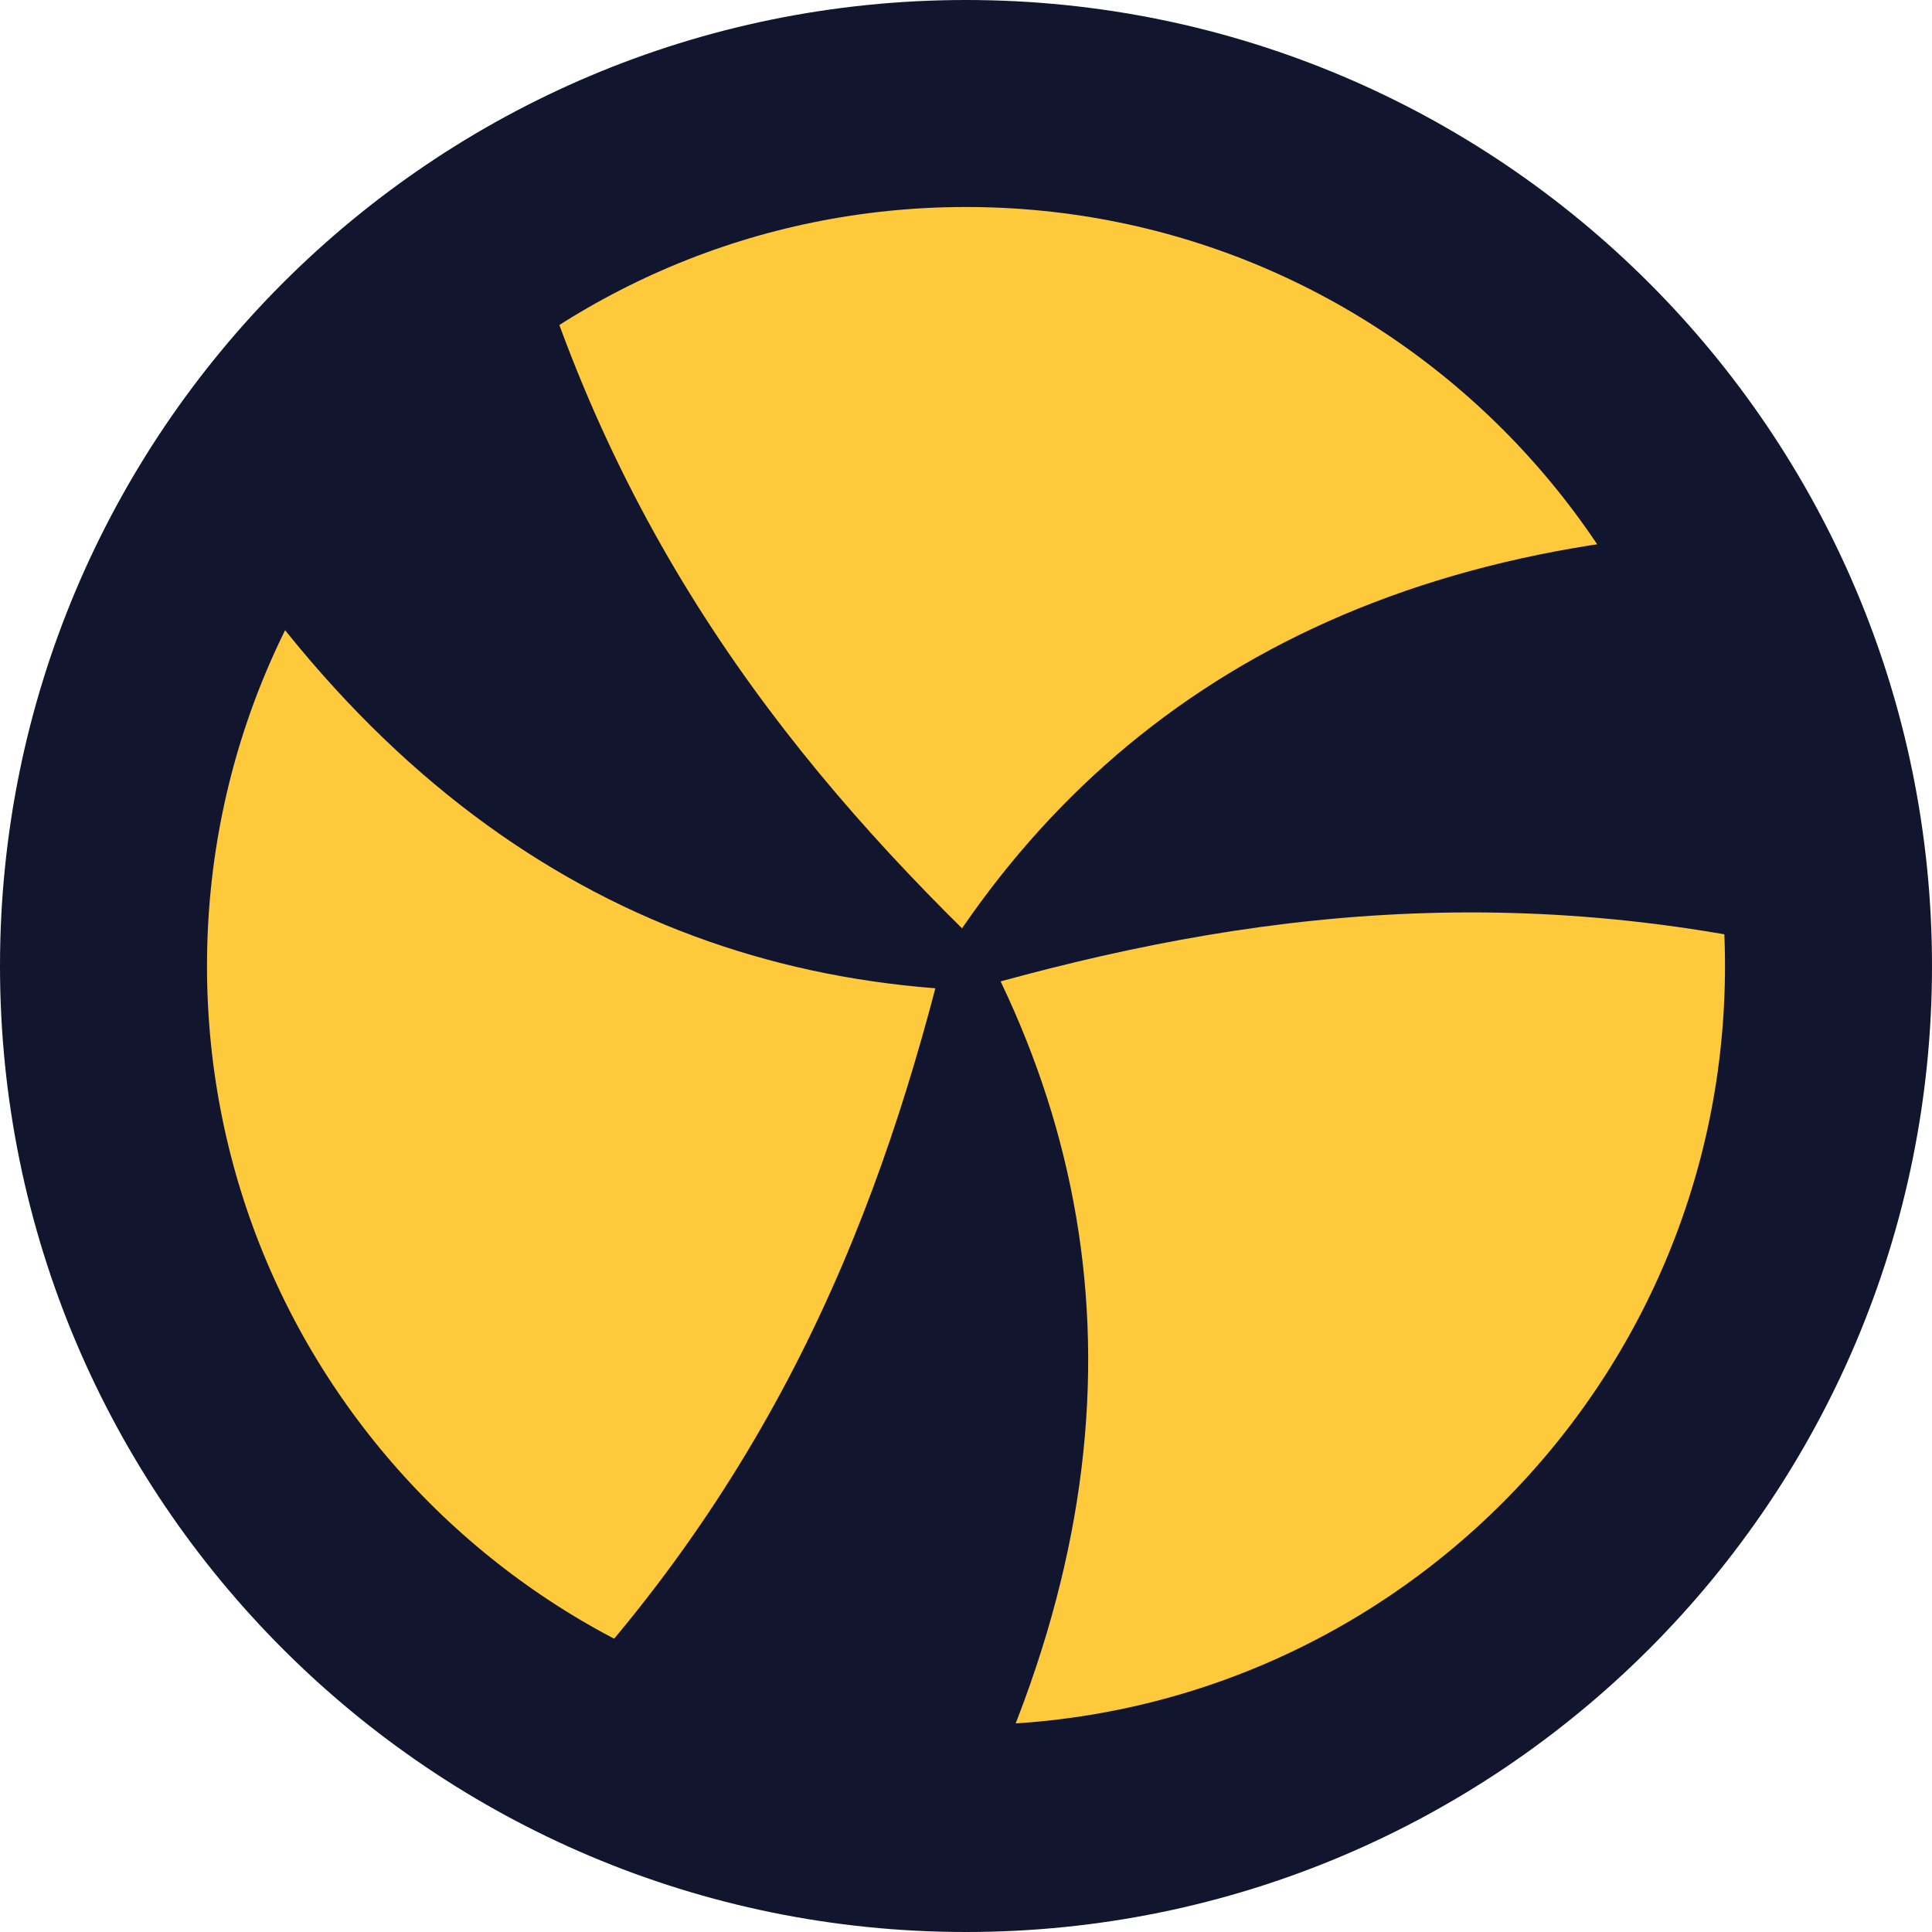
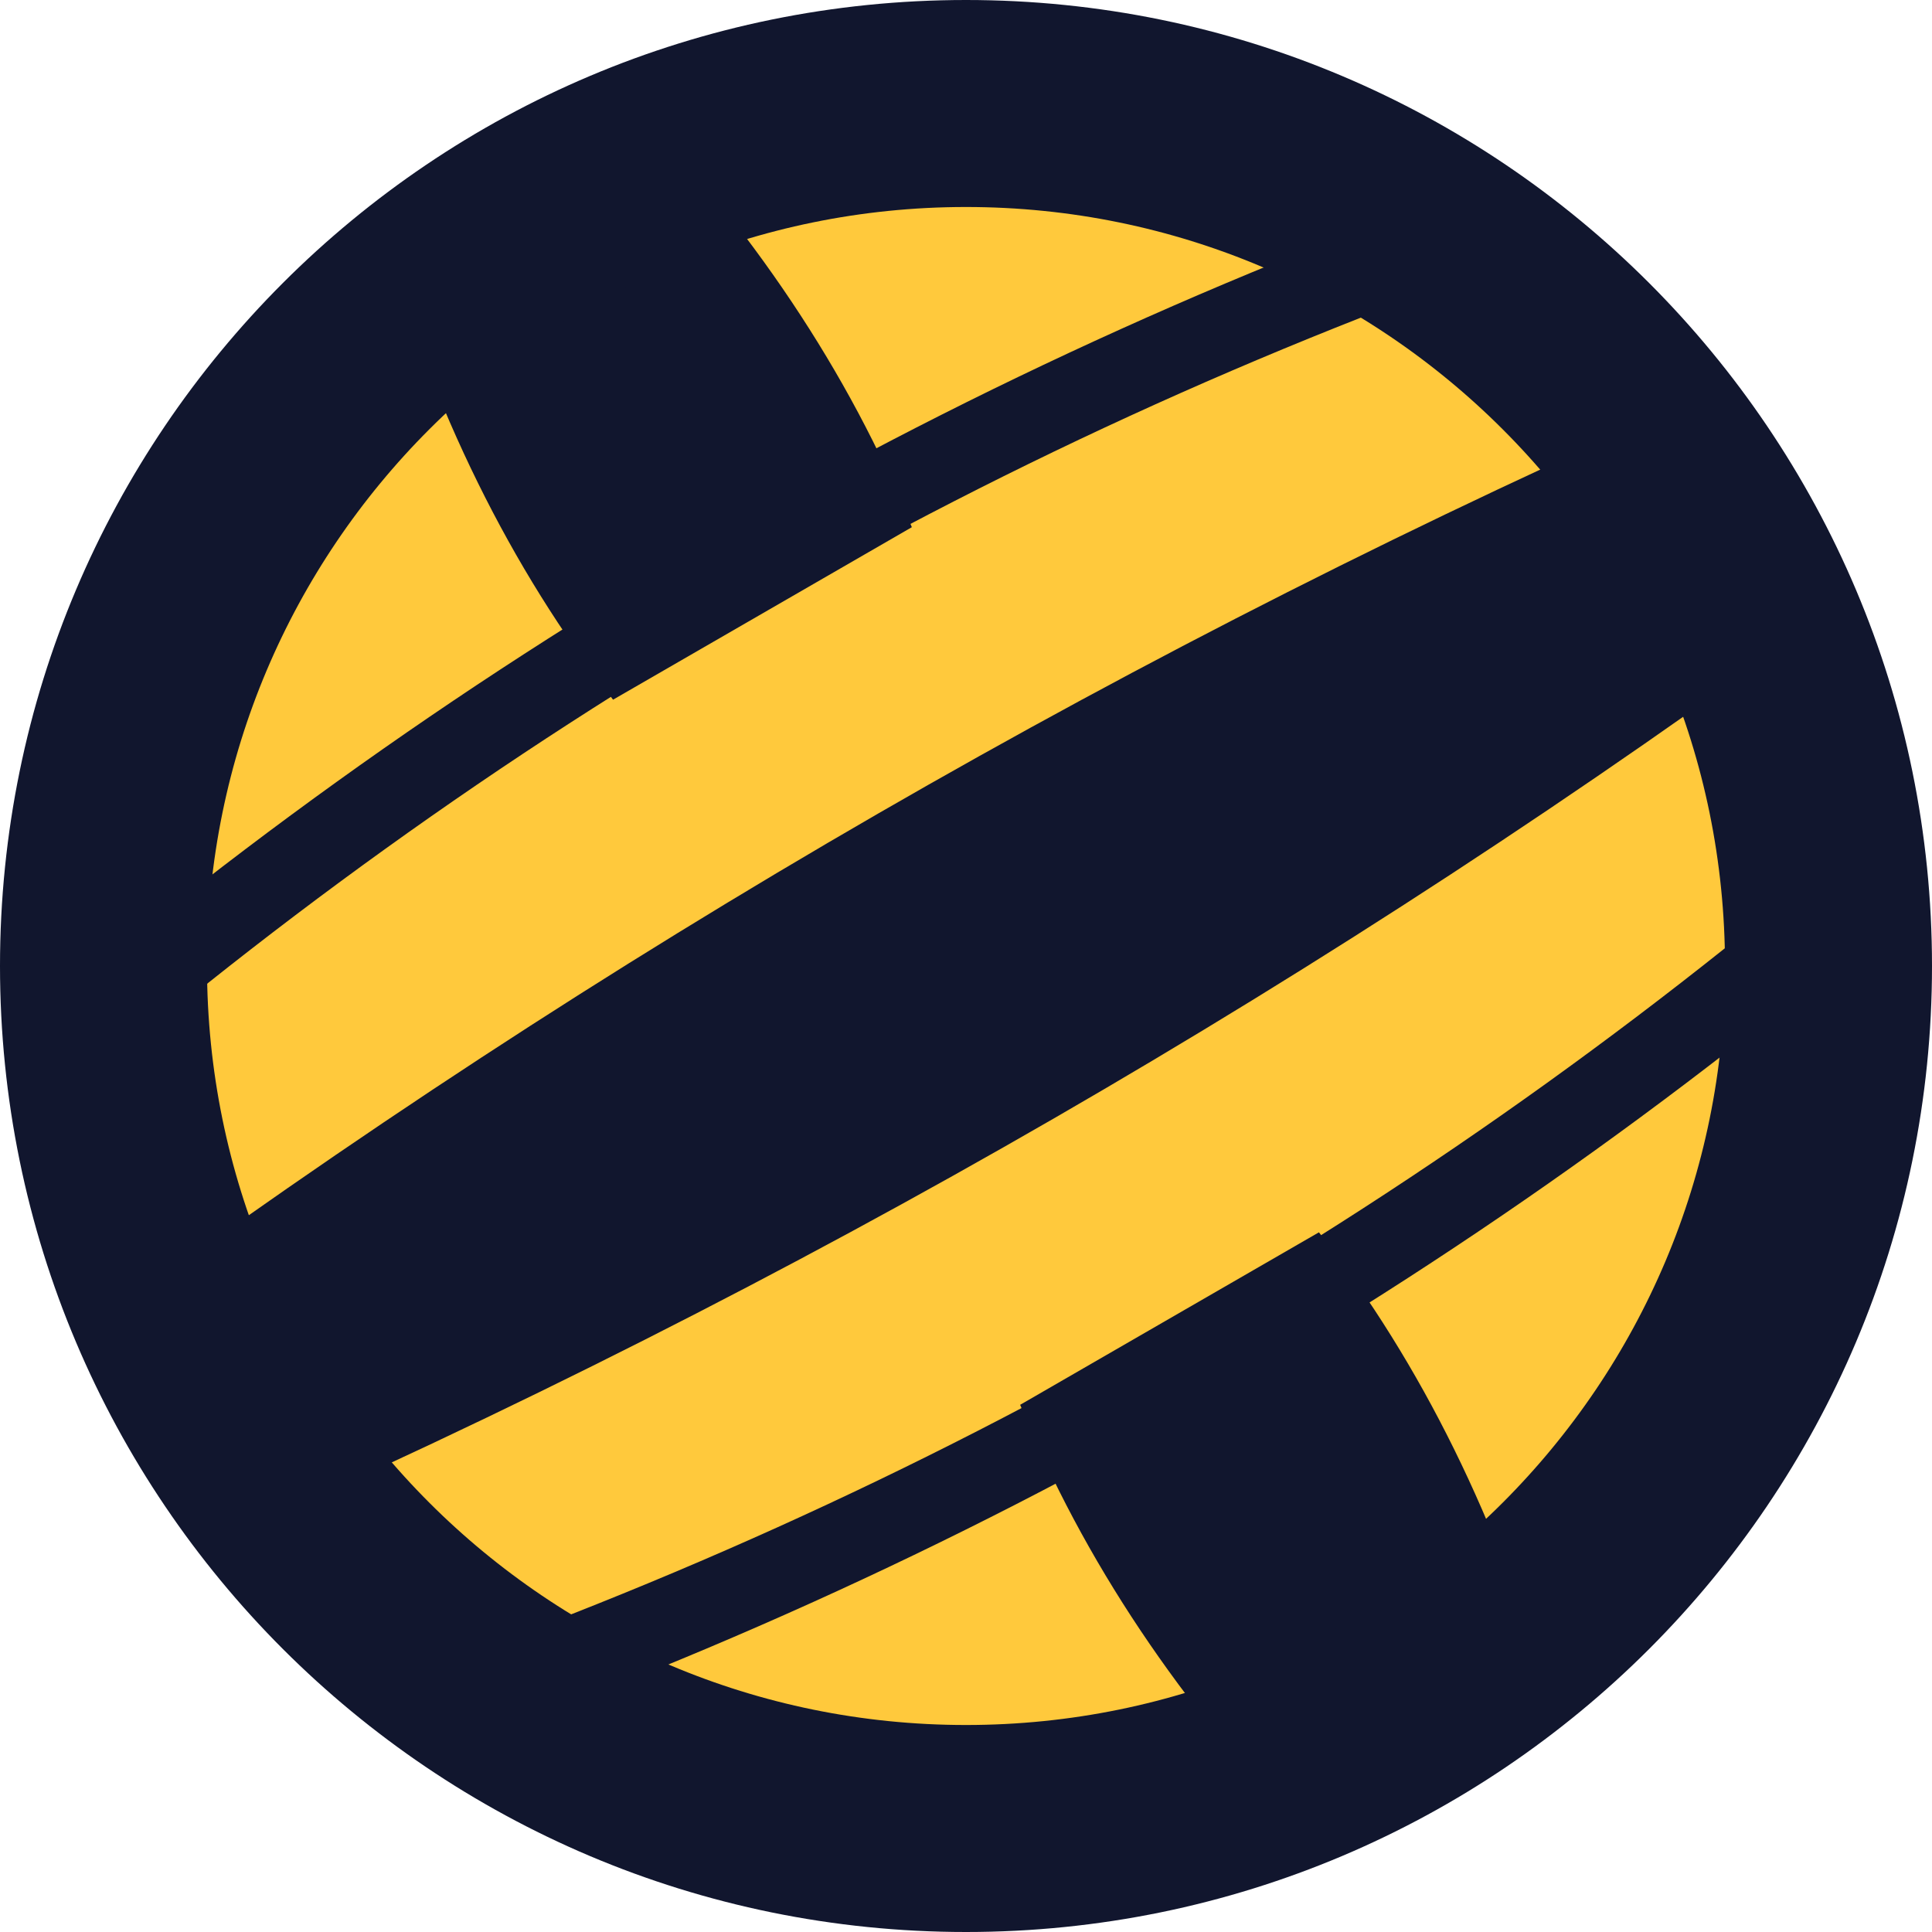
<svg xmlns="http://www.w3.org/2000/svg" width="200" height="200" viewBox="0 0 56 56">
  <defs>
    <clipPath id="vc1">
      <circle cx="28" cy="28" r="25" />
    </clipPath>
  </defs>
  <circle cx="28" cy="28" r="25" fill="#FFC93C" />
-   <g clip-path="url(#vc1)" fill="#11162E" stroke="#11162E" stroke-width="1.4" stroke-linecap="round" stroke-linejoin="round">
-     <path d="M28.00 28.00C33.11 20.05 41.64 15.50 54.70 16.07L54.70 27.43C44.48 24.59 35.95 25.73 28.00 28.00Z" transform="rotate(0 28 28)" />
-     <path d="M28.00 28.00C33.11 20.05 41.64 15.50 54.70 16.07L54.70 27.43C44.48 24.59 35.95 25.73 28.00 28.00Z" transform="rotate(120 28 28)" />
-     <path d="M28.00 28.00C33.11 20.05 41.64 15.50 54.70 16.07L54.70 27.43C44.48 24.59 35.95 25.73 28.00 28.00Z" transform="rotate(240 28 28)" />
+   <g clip-path="url(#vc1)" stroke-linecap="round" stroke-linejoin="round">
+     <g transform="rotate(-30 28 28)">
+       <path d="M1 24.4Q28 21.4 55 24.4L55 31.6Q28 34.6 1 31.6Z" fill="#11162E" />
+       <path d="M2 17.4Q28 12.2 54 17.4M2 38.6Q28 43.8 54 38.6" fill="none" stroke="#11162E" stroke-width="2.4" />
+       <path d="M24 1Q22 9 23 16.2L33 16.2Q34 9 32 1Z" fill="#11162E" />
+       <path d="M23 39.8Q22 47 24 55L32 55Q34 47 33 39.8Z" fill="#11162E" />
+     </g>
  </g>
  <circle cx="28" cy="28" r="25" fill="none" stroke="#11162E" stroke-width="6" />
</svg>
